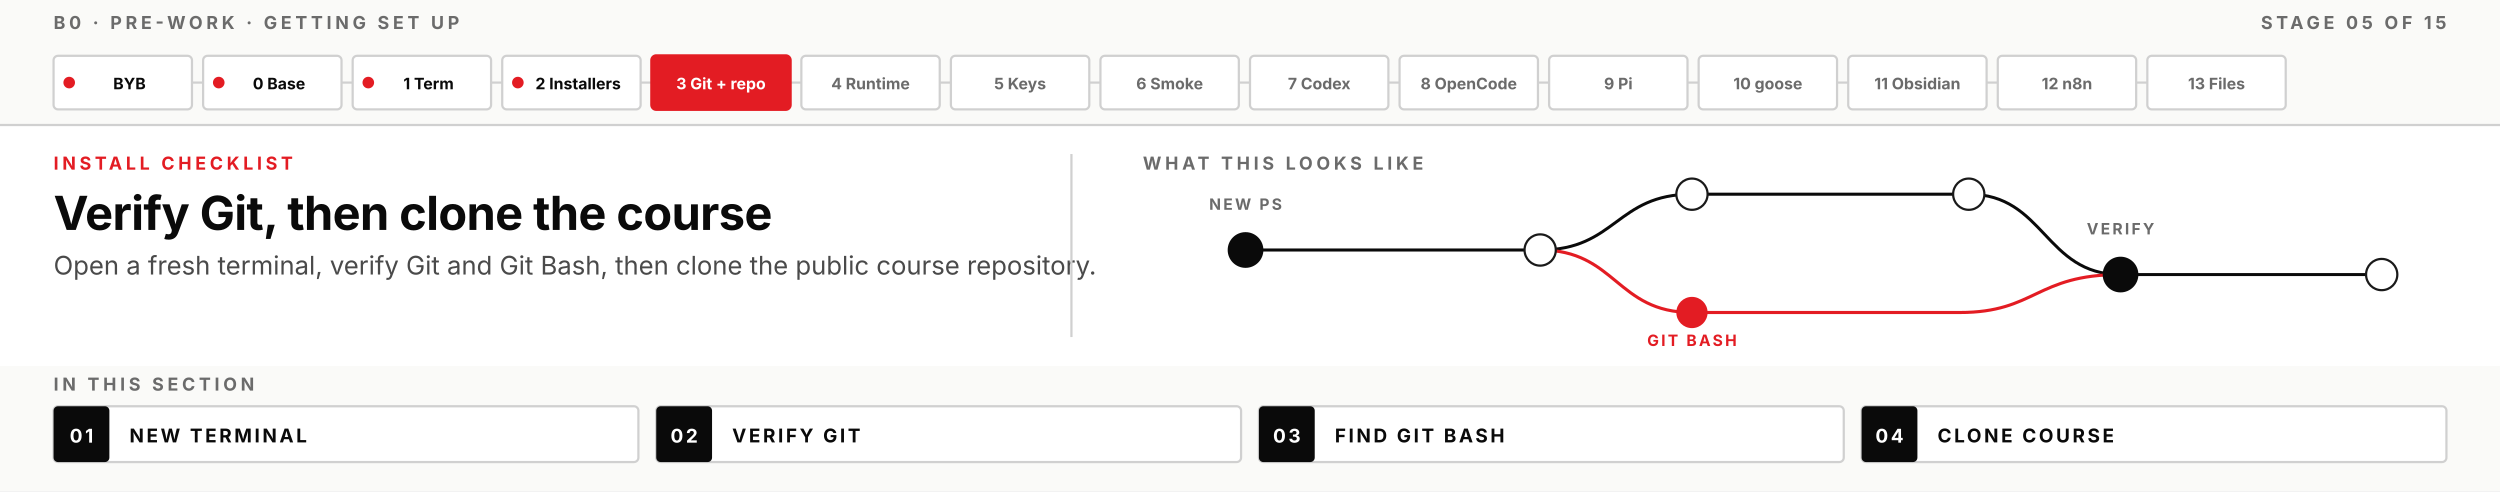
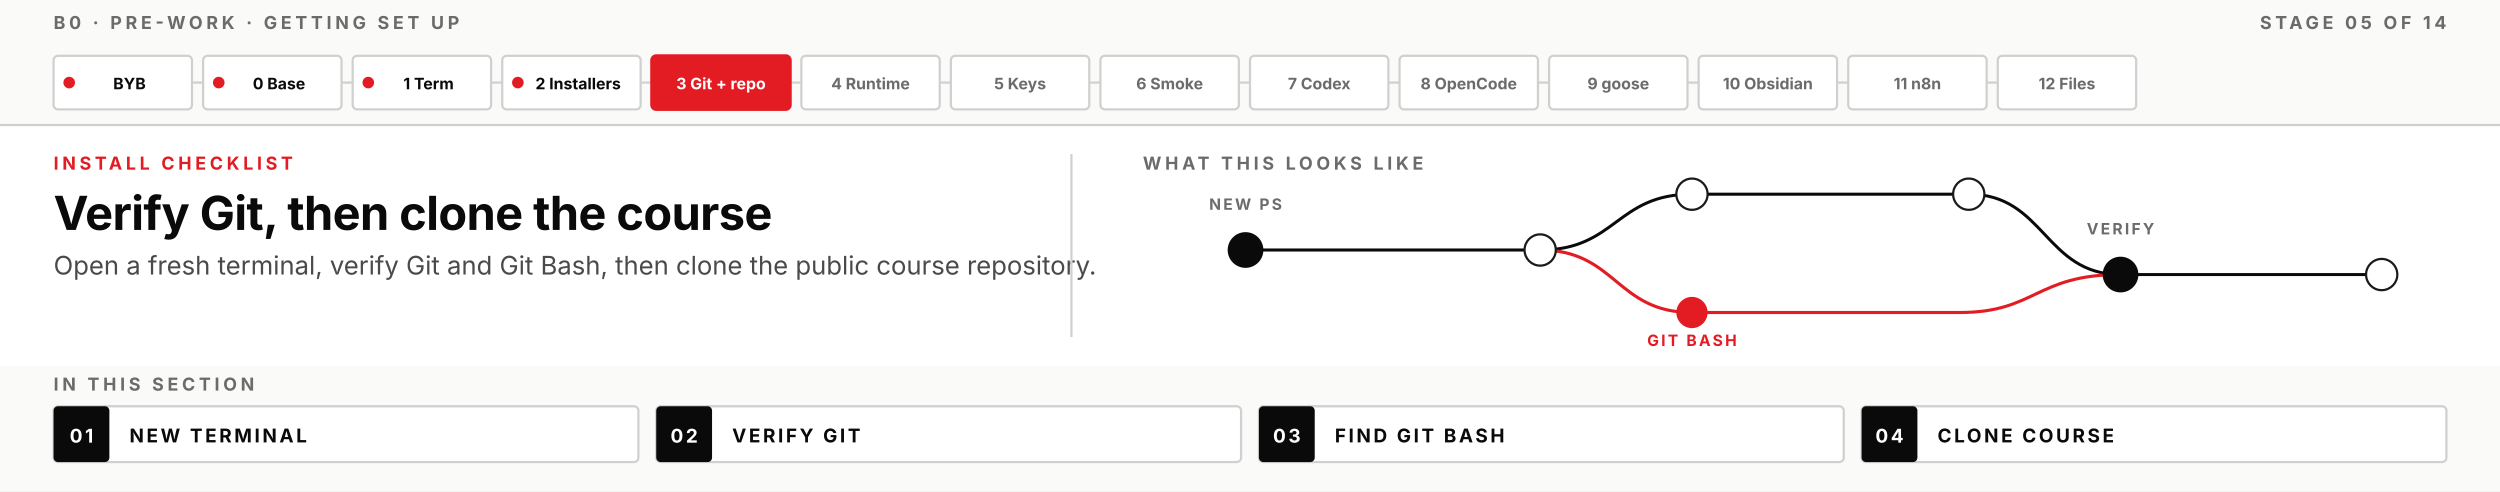
<svg xmlns="http://www.w3.org/2000/svg" viewBox="0 0 1120 220" role="img" aria-labelledby="title-install-pre-work-3-git-and-the-course-repo">
  <defs>
    <marker id="arrow" viewBox="0 0 8 8" refX="7" refY="4" markerWidth="6" markerHeight="6" orient="auto-start-reverse">
      <path d="M0 0 8 4 0 8Z" fill="#0A0A0A" />
    </marker>
    <marker id="arrow-red" viewBox="0 0 8 8" refX="7" refY="4" markerWidth="6" markerHeight="6" orient="auto-start-reverse">
      <path d="M0 0 8 4 0 8Z" fill="#E31C23" />
    </marker>
    <style>
      text { font-family: system-ui, "Inter", "Helvetica Neue", Arial, sans-serif; fill: #0A0A0A; }
      .micro { font-size: 8px; font-weight: 650; letter-spacing: 1.65px; }
      .tiny { font-size: 7px; font-weight: 650; letter-spacing: 1px; }
      .railtext { font-size: 7.1px; font-weight: 650; }
      .title { font-size: 21px; font-weight: 680; letter-spacing: -0.25px; }
      .purpose { font-size: 11.5px; font-weight: 430; fill: #4A4A4A; }
      .caption { font-size: 8.5px; font-weight: 650; letter-spacing: 1.15px; }
      .body { font-size: 9.5px; font-weight: 520; }
      .muted { fill: #6B6B6B; }
      .white { fill: #FFFFFF; }
      .red { fill: #E31C23; }
      .gold { fill: #A58650; }
      .line { fill: none; stroke: #0A0A0A; stroke-width: 1.35; vector-effect: non-scaling-stroke; }
      .hair { fill: none; stroke: #D0D0D0; stroke-width: 1; vector-effect: non-scaling-stroke; }
      .redline { fill: none; stroke: #E31C23; stroke-width: 1.4; vector-effect: non-scaling-stroke; }
      .goldline { fill: none; stroke: #A58650; stroke-width: 1.35; vector-effect: non-scaling-stroke; }
      .dash { stroke-dasharray: 5 4; }
    </style>
  </defs>
  <rect width="1120" height="220" fill="#FFFFFF" />
  <rect x="0" y="0" width="1120" height="56" fill="#FAFAF8" />
  <text x="24" y="13" class="micro muted">B0 · PRE-WORK · GETTING SET UP</text>
-   <text x="1096" y="13" class="micro muted" text-anchor="end">STAGE 05 OF 15</text>
-   <path d="M55 37H993" class="hair" />
+   <text x="1096" y="13" class="micro muted" text-anchor="end">STAGE 05 OF 14</text>
+   <path d="M55 37H926" class="hair" />
  <rect x="24" y="25" width="62" height="24" rx="2" fill="#FFFFFF" stroke="#D0D0D0" stroke-width="1" />
  <circle cx="31" cy="37" r="2.6" fill="#E31C23" />
  <text x="58" y="40" class="railtext" text-anchor="middle">BYB</text>
  <rect x="91" y="25" width="62" height="24" rx="2" fill="#FFFFFF" stroke="#D0D0D0" stroke-width="1" />
  <circle cx="98" cy="37" r="2.6" fill="#E31C23" />
  <text x="125" y="40" class="railtext" text-anchor="middle">0 Base</text>
  <rect x="158" y="25" width="62" height="24" rx="2" fill="#FFFFFF" stroke="#D0D0D0" stroke-width="1" />
  <circle cx="165" cy="37" r="2.6" fill="#E31C23" />
  <text x="192" y="40" class="railtext" text-anchor="middle">1 Term</text>
  <rect x="225" y="25" width="62" height="24" rx="2" fill="#FFFFFF" stroke="#D0D0D0" stroke-width="1" />
  <circle cx="232" cy="37" r="2.6" fill="#E31C23" />
  <text x="259" y="40" class="railtext" text-anchor="middle">2 Installers</text>
  <rect x="292" y="25" width="62" height="24" rx="2" fill="#E31C23" stroke="#E31C23" stroke-width="1.4" />
  <text x="323" y="40" class="railtext white" text-anchor="middle">3 Git + repo</text>
  <rect x="359" y="25" width="62" height="24" rx="2" fill="#FFFFFF" stroke="#D0D0D0" stroke-width="1" />
  <text x="390" y="40" class="railtext muted" text-anchor="middle">4 Runtime</text>
  <rect x="426" y="25" width="62" height="24" rx="2" fill="#FFFFFF" stroke="#D0D0D0" stroke-width="1" />
  <text x="457" y="40" class="railtext muted" text-anchor="middle">5 Keys</text>
  <rect x="493" y="25" width="62" height="24" rx="2" fill="#FFFFFF" stroke="#D0D0D0" stroke-width="1" />
  <text x="524" y="40" class="railtext muted" text-anchor="middle">6 Smoke</text>
  <rect x="560" y="25" width="62" height="24" rx="2" fill="#FFFFFF" stroke="#D0D0D0" stroke-width="1" />
  <text x="591" y="40" class="railtext muted" text-anchor="middle">7 Codex</text>
  <rect x="627" y="25" width="62" height="24" rx="2" fill="#FFFFFF" stroke="#D0D0D0" stroke-width="1" />
  <text x="658" y="40" class="railtext muted" text-anchor="middle">8 OpenCode</text>
  <rect x="694" y="25" width="62" height="24" rx="2" fill="#FFFFFF" stroke="#D0D0D0" stroke-width="1" />
-   <text x="725" y="40" class="railtext muted" text-anchor="middle">9 Pi</text>
+   <text x="725" y="40" class="railtext muted" text-anchor="middle">9 goose</text>
  <rect x="761" y="25" width="62" height="24" rx="2" fill="#FFFFFF" stroke="#D0D0D0" stroke-width="1" />
-   <text x="792" y="40" class="railtext muted" text-anchor="middle">10 goose</text>
+   <text x="792" y="40" class="railtext muted" text-anchor="middle">10 Obsidian</text>
  <rect x="828" y="25" width="62" height="24" rx="2" fill="#FFFFFF" stroke="#D0D0D0" stroke-width="1" />
-   <text x="859" y="40" class="railtext muted" text-anchor="middle">11 Obsidian</text>
+   <text x="859" y="40" class="railtext muted" text-anchor="middle">11 n8n</text>
  <rect x="895" y="25" width="62" height="24" rx="2" fill="#FFFFFF" stroke="#D0D0D0" stroke-width="1" />
-   <text x="926" y="40" class="railtext muted" text-anchor="middle">12 n8n</text>
-   <rect x="962" y="25" width="62" height="24" rx="2" fill="#FFFFFF" stroke="#D0D0D0" stroke-width="1" />
-   <text x="993" y="40" class="railtext muted" text-anchor="middle">13 Files</text>
+   <text x="926" y="40" class="railtext muted" text-anchor="middle">12 Files</text>
  <path d="M0 56H1120" class="hair" />
  <text x="24" y="76" class="micro red">INSTALL CHECKLIST</text>
  <text x="24" y="103" class="title">Verify Git, then clone the course</text>
  <text x="24" y="123" class="purpose">Open a fresh terminal, verify Git and Git Bash, then clone the public course repository.</text>
  <path d="M480 69V151" class="hair" />
  <text x="512" y="76" class="micro muted">WHAT THIS LOOKS LIKE</text>
  <g aria-label="Git commit graph">
    <path d="M558 112H690C724 112 724 87 758 87H882C916 87 916 123 950 123H1067" class="line" />
    <path d="M690 112C724 112 724 140 758 140H878C912 140 912 123 950 123" class="redline" />
    <circle cx="558" cy="112" r="8" fill="#0A0A0A" />
    <circle cx="690" cy="112" r="7" fill="#FFFFFF" stroke="#1A1A1A" />
    <circle cx="758" cy="87" r="7" fill="#FFFFFF" stroke="#1A1A1A" />
    <circle cx="758" cy="140" r="7" fill="#E31C23" />
    <circle cx="882" cy="87" r="7" fill="#FFFFFF" stroke="#1A1A1A" />
    <circle cx="950" cy="123" r="8" fill="#0A0A0A" />
    <circle cx="1067" cy="123" r="7" fill="#FFFFFF" stroke="#1A1A1A" />
    <text x="558" y="94" class="tiny muted" text-anchor="middle">NEW PS</text>
    <text x="758" y="155" class="tiny red" text-anchor="middle">GIT BASH</text>
    <text x="950" y="105" class="tiny muted" text-anchor="middle">VERIFY</text>
  </g>
  <rect x="0" y="164" width="1120" height="56" fill="#FAFAF8" />
  <text x="24" y="175" class="micro muted">IN THIS SECTION</text>
  <rect x="24.00" y="182" width="262.00" height="25" rx="2" fill="#FFFFFF" stroke="#D0D0D0" />
  <rect x="24.00" y="182" width="25" height="25" rx="2" fill="#0A0A0A" />
  <text x="36.50" y="198.3" class="caption white" text-anchor="middle">01</text>
  <text x="58.00" y="198.2" class="caption">NEW TERMINAL</text>
  <rect x="294.00" y="182" width="262.00" height="25" rx="2" fill="#FFFFFF" stroke="#D0D0D0" />
  <rect x="294.00" y="182" width="25" height="25" rx="2" fill="#0A0A0A" />
  <text x="306.50" y="198.3" class="caption white" text-anchor="middle">02</text>
  <text x="328.00" y="198.2" class="caption">VERIFY GIT</text>
  <rect x="564.00" y="182" width="262.00" height="25" rx="2" fill="#FFFFFF" stroke="#D0D0D0" />
  <rect x="564.00" y="182" width="25" height="25" rx="2" fill="#0A0A0A" />
  <text x="576.50" y="198.3" class="caption white" text-anchor="middle">03</text>
  <text x="598.00" y="198.2" class="caption">FIND GIT BASH</text>
  <rect x="834.00" y="182" width="262.00" height="25" rx="2" fill="#FFFFFF" stroke="#D0D0D0" />
  <rect x="834.00" y="182" width="25" height="25" rx="2" fill="#0A0A0A" />
  <text x="846.50" y="198.3" class="caption white" text-anchor="middle">04</text>
  <text x="868.00" y="198.2" class="caption">CLONE COURSE</text>
</svg>
